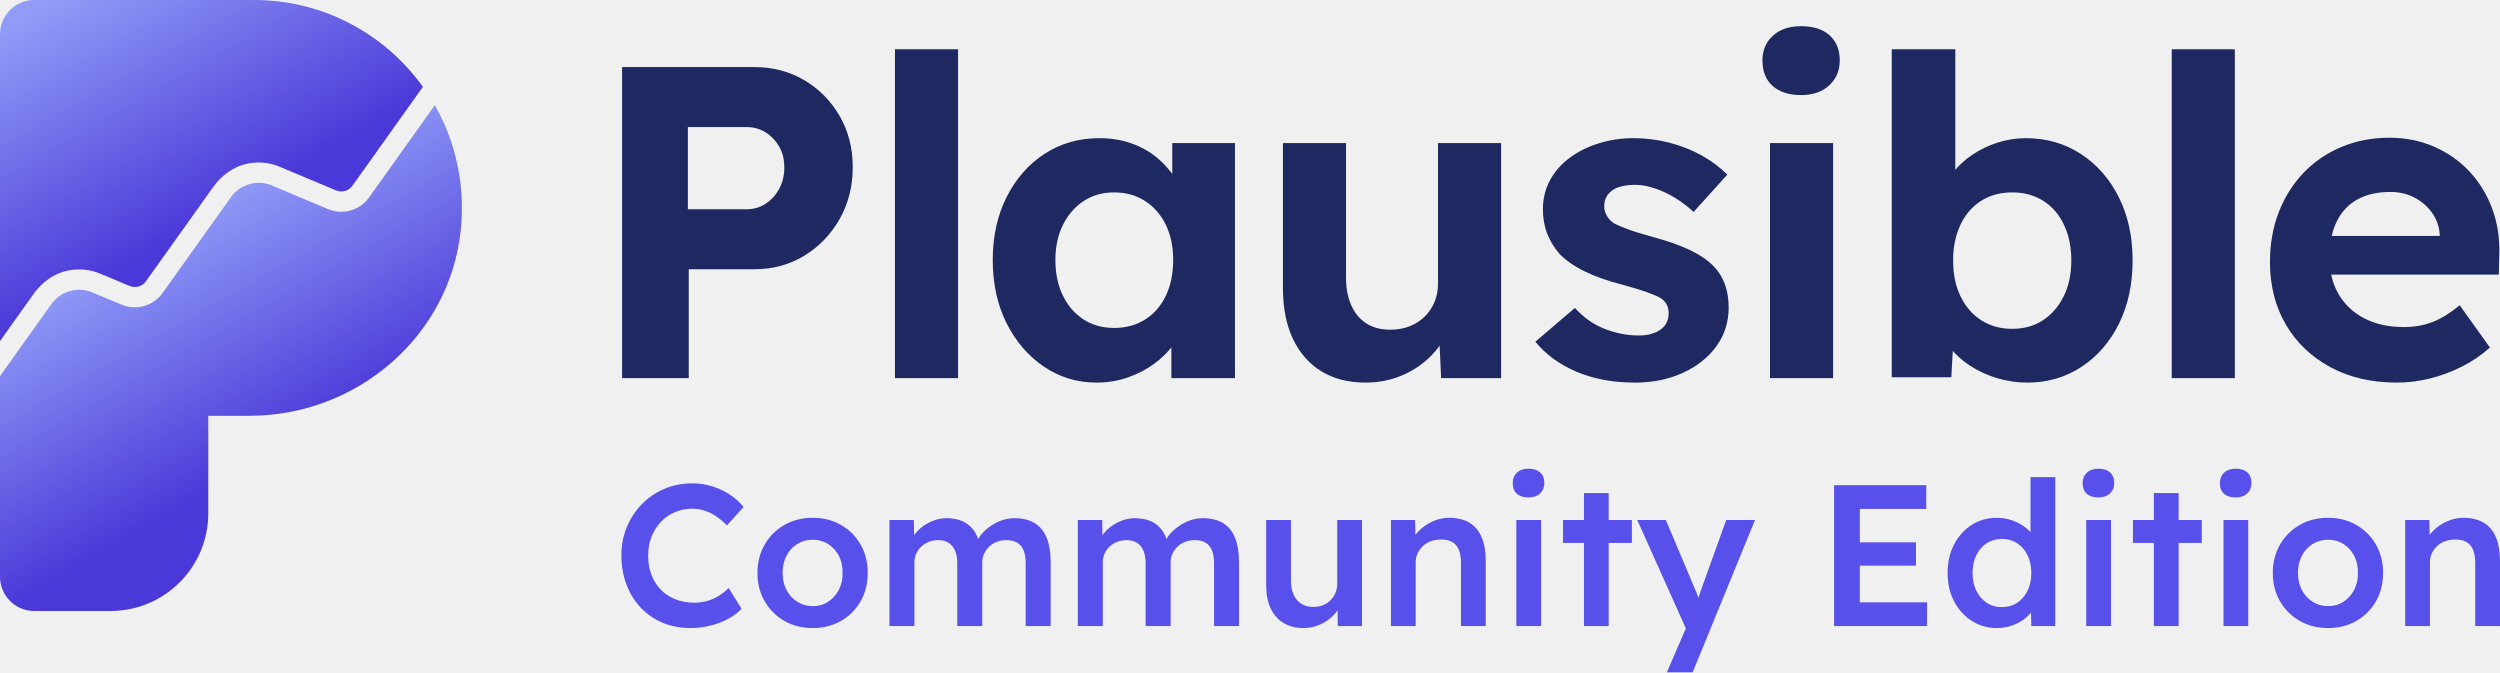
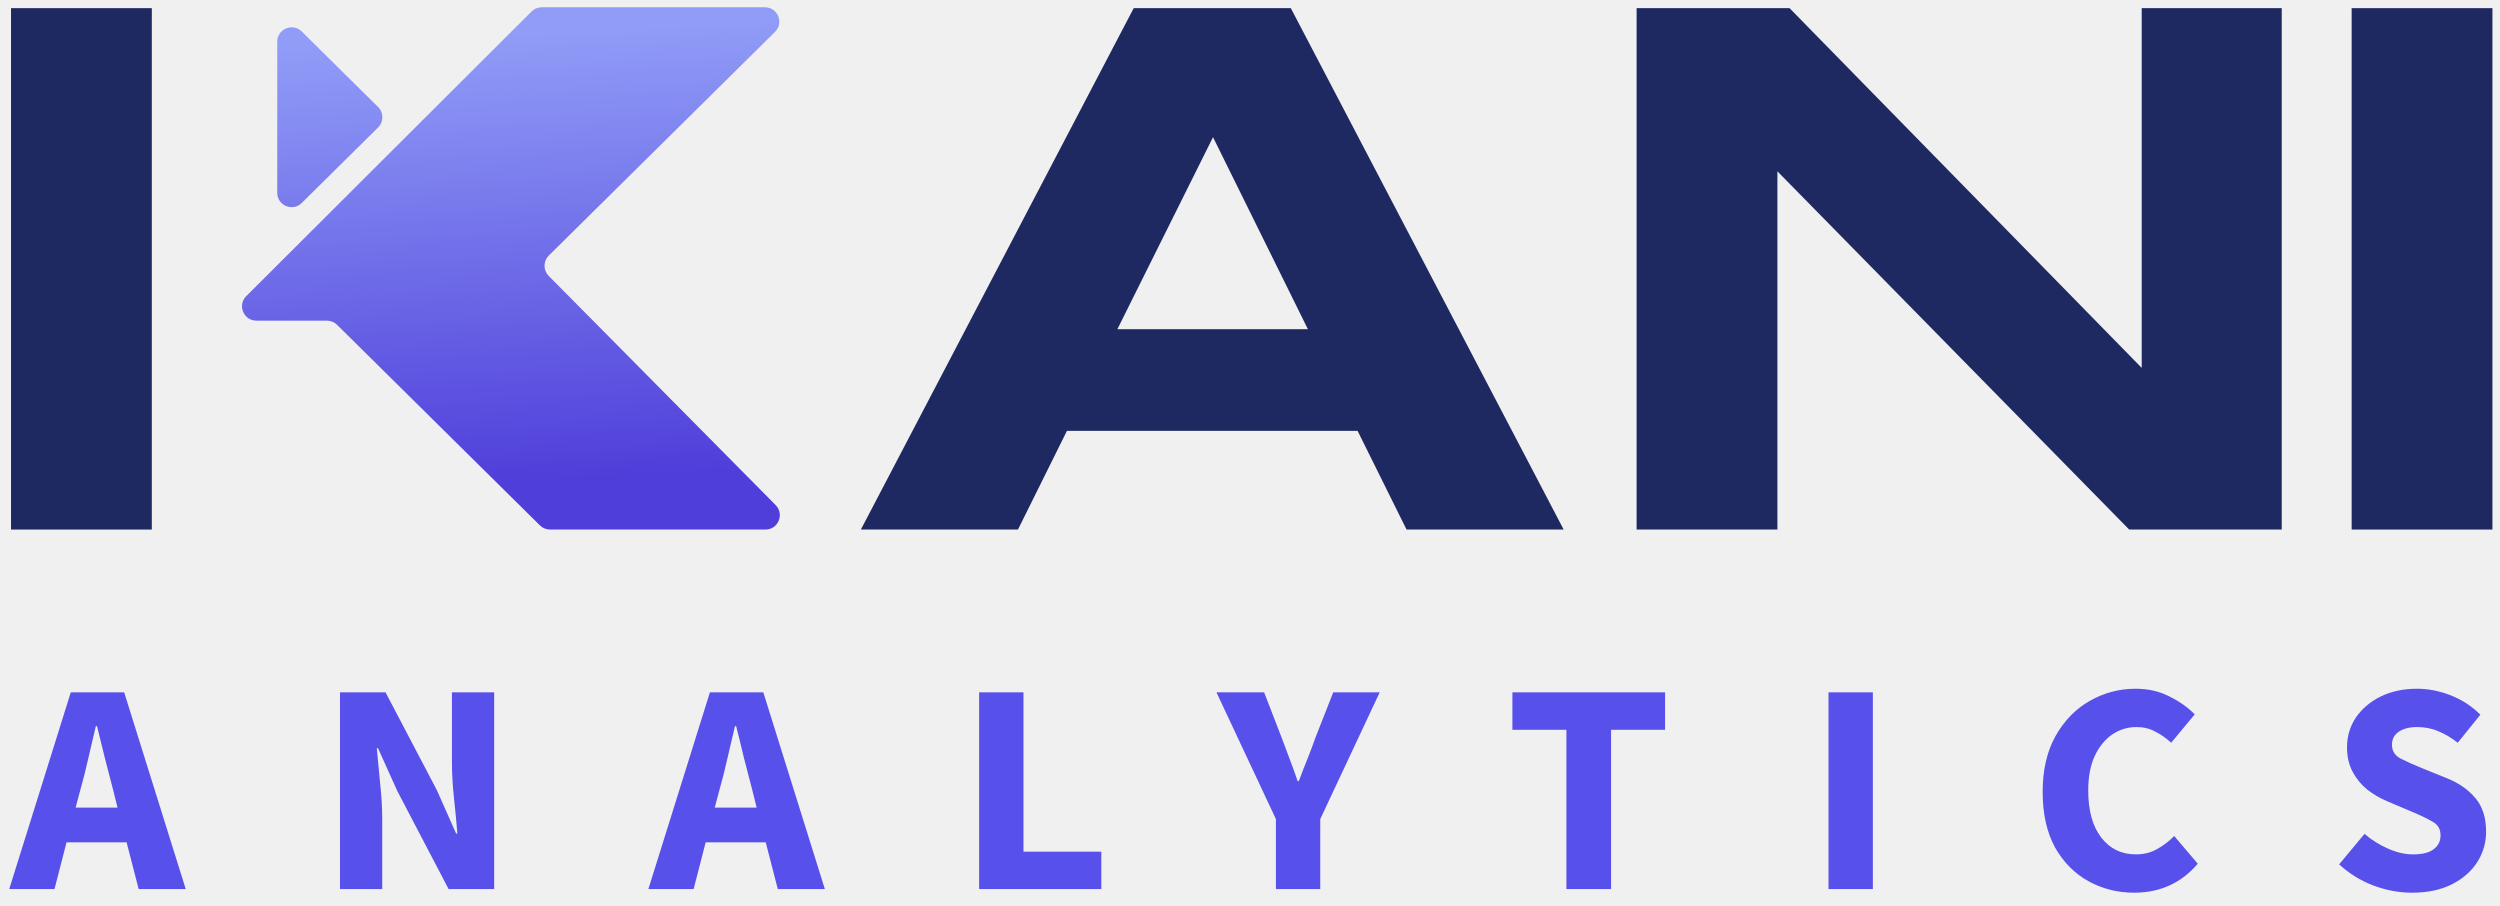
- <svg xmlns="http://www.w3.org/2000/svg" xmlns:xlink="http://www.w3.org/1999/xlink" id="Layer_2" viewBox="0 0 245.499 66.024">
+ <svg xmlns="http://www.w3.org/2000/svg" width="174" height="63" viewBox="0 0 174 63" fill="none">
+   <g clip-path="url(#clip0_66_14)">
+     <path d="M5.598 54.95L5.262 56.21H8.181L7.866 54.95C7.684 54.264 7.495 53.536 7.299 52.766C7.117 51.996 6.935 51.254 6.753 50.54H6.669C6.501 51.268 6.326 52.017 6.144 52.787C5.976 53.543 5.794 54.264 5.598 54.95ZM0.642 61.88L4.926 48.188H8.643L12.927 61.88H9.651L8.811 58.625H4.632L3.792 61.88H0.642ZM23.663 61.88V48.188H26.834L30.404 54.992L31.748 58.016H31.832C31.776 57.288 31.699 56.476 31.601 55.58C31.503 54.684 31.454 53.83 31.454 53.018V48.188H34.394V61.88H31.223L27.653 55.055L26.309 52.073H26.225C26.295 52.829 26.372 53.641 26.456 54.509C26.554 55.377 26.603 56.217 26.603 57.029V61.88H23.663ZM50.081 54.95L49.745 56.21H52.664L52.349 54.95C52.167 54.264 51.978 53.536 51.782 52.766C51.6 51.996 51.419 51.254 51.236 50.54H51.153C50.984 51.268 50.809 52.017 50.627 52.787C50.459 53.543 50.278 54.264 50.081 54.95ZM45.126 61.88L49.41 48.188H53.127L57.41 61.88H54.135L53.294 58.625H49.115L48.276 61.88H45.126ZM68.147 61.88V48.188H71.234V59.276H76.652V61.88H68.147ZM88.803 61.88V57.008L84.666 48.188H87.984L89.202 51.338C89.398 51.856 89.587 52.36 89.769 52.85C89.951 53.326 90.133 53.83 90.315 54.362H90.399C90.595 53.83 90.791 53.326 90.987 52.85C91.183 52.36 91.372 51.856 91.554 51.338L92.793 48.188H96.027L91.89 57.008V61.88H88.803ZM109.022 61.88V50.792H105.263V48.188H115.889V50.792H112.13V61.88H109.022ZM127.264 61.88V48.188H130.351V61.88H127.264ZM148.532 62.132C147.384 62.132 146.327 61.866 145.361 61.334C144.395 60.802 143.618 60.018 143.03 58.982C142.456 57.932 142.169 56.644 142.169 55.118C142.169 53.606 142.463 52.318 143.051 51.254C143.653 50.176 144.444 49.357 145.424 48.797C146.418 48.223 147.489 47.936 148.637 47.936C149.519 47.936 150.31 48.118 151.01 48.482C151.71 48.832 152.291 49.245 152.753 49.721L151.115 51.695C150.765 51.373 150.394 51.114 150.002 50.918C149.624 50.708 149.19 50.603 148.7 50.603C148.084 50.603 147.517 50.778 146.999 51.128C146.495 51.478 146.089 51.982 145.781 52.64C145.487 53.298 145.34 54.089 145.34 55.013C145.34 56.413 145.641 57.505 146.243 58.289C146.845 59.073 147.65 59.465 148.658 59.465C149.218 59.465 149.715 59.339 150.149 59.087C150.597 58.835 150.989 58.534 151.325 58.184L152.963 60.116C151.815 61.46 150.338 62.132 148.532 62.132ZM167.867 62.132C166.971 62.132 166.075 61.964 165.179 61.628C164.297 61.292 163.506 60.802 162.806 60.158L164.57 58.037C165.06 58.457 165.606 58.8 166.208 59.066C166.81 59.332 167.391 59.465 167.951 59.465C168.595 59.465 169.071 59.346 169.379 59.108C169.701 58.87 169.862 58.548 169.862 58.142C169.862 57.708 169.68 57.393 169.316 57.197C168.966 56.987 168.49 56.756 167.888 56.504L166.103 55.748C165.641 55.552 165.2 55.293 164.78 54.971C164.36 54.635 164.017 54.222 163.751 53.732C163.485 53.242 163.352 52.668 163.352 52.01C163.352 51.254 163.555 50.568 163.961 49.952C164.381 49.336 164.955 48.846 165.683 48.482C166.425 48.118 167.272 47.936 168.224 47.936C169.008 47.936 169.792 48.09 170.576 48.398C171.36 48.706 172.046 49.154 172.634 49.742L171.059 51.695C170.611 51.345 170.163 51.079 169.715 50.897C169.267 50.701 168.77 50.603 168.224 50.603C167.692 50.603 167.265 50.715 166.943 50.939C166.635 51.149 166.481 51.45 166.481 51.842C166.481 52.262 166.677 52.577 167.069 52.787C167.475 52.997 167.972 53.221 168.56 53.459L170.324 54.173C171.15 54.509 171.808 54.971 172.298 55.559C172.788 56.147 173.033 56.924 173.033 57.89C173.033 58.646 172.83 59.346 172.424 59.99C172.018 60.634 171.43 61.152 170.66 61.544C169.89 61.936 168.959 62.132 167.867 62.132Z" fill="#5850EB" />
+     <path d="M37.705 0.507H53.238C54.132 0.507 54.577 1.59 53.941 2.218L38.196 17.787C37.803 18.175 37.8 18.809 38.189 19.202L53.985 35.153C54.61 35.785 54.163 36.857 53.274 36.857H38.282C38.019 36.857 37.767 36.753 37.579 36.568L23.459 22.606C23.272 22.421 23.019 22.317 22.756 22.317H17.846C16.954 22.317 16.509 21.238 17.14 20.609L36.998 0.799C37.186 0.612 37.44 0.507 37.705 0.507Z" fill="url(#paint0_linear_66_14)" />
+     <path d="M19.297 13.417V2.902C19.297 2.014 20.369 1.567 21 2.191L26.317 7.449C26.713 7.84 26.713 8.479 26.317 8.871L21 14.128C20.369 14.753 19.297 14.305 19.297 13.417Z" fill="url(#paint1_linear_66_14)" />
+     <path d="M163.675 36.857V0.567H173.474V36.857H163.675Z" fill="#1F2961" />
+     <path d="M148.191 36.857L123.707 11.924V36.857H113.908V0.567H124.552L149.063 25.605V0.567H158.809V36.857H148.191Z" fill="#1F2961" />
+     <path d="M94.489 29.99H74.258L70.85 36.857H59.916L78.906 0.567H89.841L108.831 36.857H97.896L94.489 29.99ZM77.77 22.911H91.029L84.426 9.547L77.77 22.911Z" fill="#1F2961" />
+     <path d="M0.767 36.857V0.567H10.566V36.857H0.767Z" fill="#1F2961" />
+   </g>
  <defs>
-     <style>.cls-1{fill:url(#New_Gradient_Swatch_1);}.cls-1,.cls-2,.cls-3,.cls-4{stroke-width:0px;}.cls-2{fill:url(#New_Gradient_Swatch_1-2);}.cls-3{fill:#5850eb;}.cls-4{fill:#1f2961;}</style>
-     <linearGradient id="New_Gradient_Swatch_1" x1="14.841" y1="22.544" x2="27.473" y2="44.649" gradientUnits="userSpaceOnUse">
-       <stop offset="0" stop-color="#909cf7" />
-       <stop offset="1" stop-color="#4b38d8" />
+     <linearGradient id="paint0_linear_66_14" x1="35.55" y1="2.459" x2="37.423" y2="33.575" gradientUnits="userSpaceOnUse">
+       <stop stop-color="#909CF7" />
+       <stop offset="1" stop-color="#4F3EDA" />
    </linearGradient>
-     <linearGradient id="New_Gradient_Swatch_1-2" x1="7.984" y1="-1.358" x2="21.001" y2="21.422" xlink:href="#New_Gradient_Swatch_1" />
+     <linearGradient id="paint1_linear_66_14" x1="35.55" y1="2.459" x2="37.423" y2="33.575" gradientUnits="userSpaceOnUse">
+       <stop stop-color="#909CF7" />
+       <stop offset="1" stop-color="#4F3EDA" />
+     </linearGradient>
+     <clipPath id="clip0_66_14">
+       <rect width="174.002" height="63" fill="white" />
+     </clipPath>
  </defs>
-   <g id="Plausible_-_Branding">
-     <g id="CE_Gradient_Logo_-_Purple_Gradient_on_White">
-       <g id="Symbol_-_Purple_Gradient">
-         <path class="cls-1" d="M45.246,22.603c-1.091,10.456-10.233,18.227-20.745,18.227h-4.048v9.57c0,5.302-4.298,9.6-9.6,9.6H3.36c-1.856,0-3.36-1.504-3.36-3.36v-19.703l5.038-7.069c.912-1.279,2.588-1.757,4.037-1.15l2.866,1.2c1.444.605,3.115.129,4.025-1.146l6.717-9.417c.907-1.272,2.574-1.745,4.014-1.14l5.52,2.32c1.443.607,3.114.132,4.022-1.143l6.459-9.063c2.025,3.56,3.015,7.789,2.547,12.271Z" />
-         <path class="cls-2" d="M3.292,28.873c.823-1.155,2.021-2.043,3.414-2.311,1.086-.209,2.157-.099,3.147.316l2.865,1.2c.165.069.339.104.516.104.437,0,.849-.212,1.103-.568l6.594-9.245c.823-1.154,2.02-2.041,3.412-2.308,1.082-.208,2.146-.099,3.128.314l5.52,2.32c.167.07.342.106.521.106.435,0,.846-.211,1.098-.565l6.919-9.708C37.827,3.364,31.78,0,24.945,0H3.36C1.504,0,0,1.504 0,3.36v30.132l3.292-4.619Z" />
-       </g>
-       <path id="Tagline_-_Purple" class="cls-3" d="M67.839,61.676c-1.001,0-1.916-.171-2.747-.514-.83-.342-1.548-.833-2.154-1.473-.607-.638-1.078-1.396-1.414-2.272-.335-.876-.504-1.834-.504-2.875,0-1.002.177-1.93.534-2.787.356-.856.85-1.608,1.482-2.253.633-.645,1.371-1.146,2.214-1.502.842-.355,1.759-.534,2.747-.534.672,0,1.324.099,1.956.297s1.212.471,1.74.819c.526.35.968.755,1.323,1.216l-1.64,1.798c-.342-.355-.695-.655-1.056-.899-.363-.243-.739-.428-1.127-.553-.389-.126-.788-.189-1.196-.189-.607,0-1.176.113-1.709.336-.534.224-.994.541-1.383.949s-.695.892-.919,1.453-.336,1.182-.336,1.867c0,.699.108,1.332.326,1.897.218.568.527,1.055.929,1.463.402.409.882.721,1.443.939.56.218,1.176.326,1.848.326.434,0,.856-.059,1.265-.177.408-.12.787-.287,1.135-.505.35-.217.668-.471.959-.76l1.264,2.035c-.316.355-.738.678-1.264.968-.527.29-1.117.517-1.769.682-.652.164-1.302.247-1.947.247ZM79.816,61.676c-1.041,0-1.97-.234-2.787-.701-.817-.468-1.461-1.11-1.936-1.927s-.711-1.746-.711-2.787c0-1.04.237-1.969.711-2.786s1.119-1.459,1.936-1.927c.817-.467,1.746-.701,2.787-.701,1.027,0,1.95.234,2.767.701.816.468,1.459,1.11,1.926,1.927.468.817.702,1.746.702,2.786,0,1.041-.234,1.97-.702,2.787-.467.817-1.11,1.459-1.926,1.927-.817.467-1.74.701-2.767.701ZM79.816,59.523c.566,0,1.07-.145,1.512-.436.441-.29.791-.677,1.047-1.166.257-.487.379-1.04.365-1.66.014-.632-.108-1.192-.365-1.679s-.607-.872-1.047-1.156c-.442-.283-.945-.425-1.512-.425s-1.078.142-1.532.425-.807.671-1.057,1.166c-.251.493-.375,1.051-.375,1.669,0,.621.125,1.173.375,1.66.251.488.603.876,1.057,1.166.454.291.966.436,1.532.436ZM87.345,61.479v-10.414h2.392l.039,2.095-.395.157c.118-.342.296-.662.534-.958.237-.297.52-.554.85-.77.329-.218.678-.389,1.047-.515.369-.125.744-.188,1.127-.188.566,0,1.07.089,1.512.267.441.179.809.458,1.106.84.296.383.516.87.662,1.463l-.375-.079.157-.316c.145-.316.349-.603.613-.86.263-.257.559-.487.889-.691s.675-.359,1.037-.465.721-.159,1.078-.159c.791,0,1.449.159,1.976.475.526.316.921.797,1.186,1.443.263.646.395,1.443.395,2.392v6.284h-2.451v-6.127c0-.526-.069-.962-.208-1.304s-.349-.595-.632-.76-.636-.247-1.057-.247c-.33,0-.642.055-.939.167-.296.112-.55.271-.76.475-.211.204-.375.438-.495.701-.118.264-.177.554-.177.87v6.225h-2.451v-6.146c0-.501-.072-.919-.217-1.255s-.356-.593-.633-.772c-.276-.177-.612-.266-1.007-.266-.33,0-.639.055-.929.167s-.54.267-.752.465c-.21.198-.375.428-.493.691-.118.264-.177.554-.177.87v6.245h-2.451ZM105.842,61.479v-10.414h2.392l.039,2.095-.395.157c.118-.342.296-.662.534-.958.237-.297.52-.554.85-.77.329-.218.678-.389,1.047-.515.369-.125.744-.188,1.127-.188.566,0,1.07.089,1.512.267.441.179.809.458,1.106.84.296.383.516.87.662,1.463l-.375-.079.157-.316c.145-.316.349-.603.613-.86.263-.257.559-.487.889-.691s.675-.359,1.037-.465.721-.159,1.078-.159c.791,0,1.449.159,1.976.475.526.316.921.797,1.186,1.443.263.646.395,1.443.395,2.392v6.284h-2.451v-6.127c0-.526-.069-.962-.208-1.304s-.349-.595-.632-.76-.636-.247-1.057-.247c-.33,0-.642.055-.939.167-.296.112-.55.271-.76.475-.211.204-.375.438-.495.701-.118.264-.177.554-.177.87v6.225h-2.451v-6.146c0-.501-.072-.919-.217-1.255s-.356-.593-.633-.772c-.276-.177-.612-.266-1.007-.266-.33,0-.639.055-.929.167s-.54.267-.752.465c-.21.198-.375.428-.493.691-.118.264-.177.554-.177.87v6.245h-2.451ZM127.994,61.676c-.75,0-1.402-.167-1.956-.504-.554-.336-.976-.817-1.265-1.443s-.434-1.373-.434-2.243v-6.422h2.431v5.909c0,.553.086,1.025.257,1.412.171.389.422.689.752.899.329.211.724.317,1.186.317.342,0,.655-.057.938-.169s.53-.269.741-.475c.21-.204.375-.447.493-.73.12-.283.179-.59.179-.919v-6.245h2.431v10.414h-2.372l-.04-2.174.436-.237c-.159.501-.425.945-.801,1.333-.375.389-.821.699-1.334.929s-1.06.346-1.64.346ZM136.591,61.479v-10.414h2.372l.04,2.134-.454.238c.131-.475.388-.906.77-1.295.381-.388.836-.701,1.363-.938.527-.238,1.067-.356,1.62-.356.791,0,1.453.159,1.986.475.534.316.935.791,1.206,1.422.269.632.405,1.422.405,2.372v6.363h-2.431v-6.186c0-.526-.073-.964-.218-1.314-.145-.349-.369-.605-.672-.77s-.672-.24-1.106-.228c-.356,0-.682.057-.978.169-.297.112-.554.271-.77.475-.218.204-.389.438-.515.701-.125.263-.188.554-.188.87v6.284h-2.431ZM150.089,48.85c-.487,0-.866-.121-1.137-.365-.269-.244-.404-.589-.404-1.037,0-.422.137-.764.414-1.028.277-.263.652-.395,1.127-.395.501,0,.886.122,1.156.366.271.244.405.595.405,1.057,0,.408-.138.744-.414,1.007-.277.264-.66.395-1.147.395ZM148.903,61.479v-10.414h2.431v10.414h-2.431ZM153.488,53.317v-2.252h6.76v2.252h-6.76ZM155.543,61.479v-13.063h2.431v13.063h-2.431ZM163.684,66.024l2.214-5.118.019,1.62-5.138-11.461h2.807l2.865,6.798c.092.171.185.399.277.682s.171.563.237.84l-.493.157c.092-.249.19-.516.296-.799s.204-.577.297-.88l2.45-6.798h2.826l-6.125,14.96h-2.53ZM180.107,61.479v-13.833h9.051v2.331h-6.522v9.17h6.601v2.331h-9.13ZM181.292,55.55v-2.292h6.857v2.292h-6.857ZM196.115,61.676c-.923,0-1.75-.234-2.481-.701-.731-.468-1.31-1.106-1.738-1.917-.428-.811-.642-1.742-.642-2.797,0-1.04.21-1.969.632-2.786s.998-1.459,1.73-1.927c.73-.467,1.557-.701,2.48-.701.5,0,.984.079,1.453.237.467.159.885.373,1.255.643.368.269.662.569.879.899.218.33.34.672.366,1.027l-.652.079v-6.877h2.431v14.624h-2.353l-.059-2.451.475.04c-.014.329-.128.646-.346.948-.217.303-.497.58-.84.831s-.741.451-1.196.602c-.454.152-.919.228-1.392.228ZM196.588,59.621c.566,0,1.067-.145,1.502-.434.436-.29.774-.685,1.018-1.186.243-.501.365-1.08.365-1.74,0-.645-.122-1.221-.365-1.728-.244-.507-.583-.903-1.018-1.186-.434-.283-.935-.425-1.502-.425s-1.066.142-1.502.425c-.434.283-.774.678-1.017,1.186-.244.507-.366,1.084-.366,1.728,0,.66.122,1.239.366,1.74.243.501.583.896,1.017,1.186.436.29.935.434,1.502.434ZM206.054,48.85c-.487,0-.866-.121-1.137-.365-.269-.244-.404-.589-.404-1.037,0-.422.137-.764.414-1.028.277-.263.652-.395,1.127-.395.501,0,.886.122,1.156.366.271.244.405.595.405,1.057,0,.408-.138.744-.414,1.007-.277.264-.66.395-1.147.395ZM204.869,61.479v-10.414h2.431v10.414h-2.431ZM209.453,53.317v-2.252h6.76v2.252h-6.76ZM211.509,61.479v-13.063h2.431v13.063h-2.431ZM219.531,48.85c-.487,0-.866-.121-1.137-.365-.269-.244-.404-.589-.404-1.037,0-.422.137-.764.414-1.028.277-.263.652-.395,1.127-.395.501,0,.886.122,1.156.366.271.244.405.595.405,1.057,0,.408-.138.744-.414,1.007-.277.264-.66.395-1.147.395ZM218.345,61.479v-10.414h2.431v10.414h-2.431ZM228.622,61.676c-1.041,0-1.97-.234-2.787-.701-.817-.468-1.461-1.11-1.936-1.927-.475-.817-.711-1.746-.711-2.787,0-1.04.237-1.969.711-2.786.475-.817,1.119-1.459,1.936-1.927.817-.467,1.746-.701,2.787-.701,1.027,0,1.95.234,2.767.701.816.468,1.459,1.11,1.926,1.927.468.817.702,1.746.702,2.786,0,1.041-.234,1.97-.702,2.787-.467.817-1.11,1.459-1.926,1.927-.817.467-1.74.701-2.767.701ZM228.622,59.523c.566,0,1.07-.145,1.512-.436.441-.29.791-.677,1.047-1.166.257-.487.379-1.04.365-1.66.014-.632-.108-1.192-.365-1.679s-.607-.872-1.047-1.156c-.442-.283-.945-.425-1.512-.425s-1.078.142-1.532.425-.807.671-1.057,1.166c-.251.493-.375,1.051-.375,1.669,0,.621.125,1.173.375,1.66.251.488.603.876,1.057,1.166.454.291.966.436,1.532.436ZM236.19,61.479v-10.414h2.372l.04,2.134-.454.238c.131-.475.388-.906.77-1.295.381-.388.836-.701,1.363-.938.527-.238,1.067-.356,1.62-.356.791,0,1.453.159,1.986.475.534.316.935.791,1.206,1.422.269.632.405,1.422.405,2.372v6.363h-2.431v-6.186c0-.526-.073-.964-.218-1.314-.145-.349-.369-.605-.672-.77s-.672-.24-1.106-.228c-.356,0-.682.057-.978.169-.297.112-.554.271-.77.475-.218.204-.389.438-.515.701-.125.263-.188.554-.188.87v6.284h-2.431Z" />
-       <path id="Wordmark_-_Black" class="cls-4" d="M61.088,37.135V6.586h12.962c1.833,0,3.476.429,4.931,1.287,1.454.859,2.611,2.03,3.47,3.513.858,1.485,1.288,3.157,1.288,5.019,0,1.892-.43,3.594-1.288,5.106-.859,1.514-2.016,2.713-3.47,3.6-1.454.888-3.098,1.332-4.931,1.332h-6.415v10.692h-6.547ZM67.548,20.551h5.761c.698,0,1.323-.182,1.876-.546.553-.363.996-.85,1.332-1.462.333-.611.502-1.309.502-2.094,0-.786-.169-1.469-.502-2.051-.335-.582-.779-1.048-1.332-1.397-.553-.348-1.178-.524-1.876-.524h-5.761v8.074ZM87.884,37.135V4.841h6.197v32.294h-6.197ZM107.698,37.571c-1.921,0-3.652-.524-5.193-1.572-1.543-1.047-2.765-2.472-3.667-4.276-.902-1.804-1.352-3.869-1.352-6.197,0-2.327.458-4.392,1.375-6.197.916-1.804,2.16-3.214,3.731-4.233,1.571-1.018,3.36-1.528,5.367-1.528,1.135,0,2.175.168,3.121.502.945.335,1.775.793,2.487,1.375.713.583,1.316,1.251,1.811,2.007.494.758.844,1.572,1.047,2.444l-1.309-.218v-5.63h6.154v23.086h-6.241v-5.543l1.396-.131c-.233.815-.611,1.587-1.134,2.313-.524.728-1.172,1.375-1.942,1.942-.771.567-1.636,1.018-2.596,1.352-.961.334-1.979.502-3.055.502ZM109.4,32.203c1.163,0,2.182-.275,3.055-.829.873-.553,1.549-1.331,2.03-2.335.479-1.004.72-2.175.72-3.513,0-1.309-.241-2.458-.72-3.447-.481-.989-1.157-1.767-2.03-2.335s-1.892-.851-3.055-.851c-1.134,0-2.132.284-2.989.851s-1.535,1.346-2.03,2.335c-.494.989-.742,2.138-.742,3.447,0,1.338.247,2.509.742,3.513s1.172,1.782,2.03,2.335c.858.554,1.855.829,2.989.829ZM134.099,37.571c-1.688,0-3.135-.371-4.342-1.113-1.208-.742-2.139-1.804-2.794-3.186-.654-1.381-.981-3.048-.981-4.996v-14.227h6.197v13.223c0,1.047.174,1.956.524,2.727.349.772.844,1.361,1.483,1.767.64.408,1.425.612,2.357.612.669,0,1.287-.11,1.854-.328s1.062-.53,1.483-.937c.421-.407.749-.888.983-1.44.232-.553.349-1.149.349-1.79v-13.834h6.197v23.086h-5.892l-.218-4.757,1.134-.524c-.348,1.076-.931,2.051-1.746,2.924s-1.789,1.557-2.924,2.051c-1.134.494-2.356.742-3.666.742ZM160.547,37.571c-2.153,0-4.067-.357-5.739-1.07-1.673-.713-3.019-1.694-4.037-2.945l3.884-3.316c.873.96,1.862,1.651,2.968,2.073,1.105.422,2.21.633,3.316.633.436,0,.836-.051,1.201-.153.363-.102.676-.247.937-.436.262-.189.459-.421.59-.699.13-.276.196-.574.196-.894,0-.64-.253-1.148-.786-1.485-.286-.181-.742-.371-1.352-.589s-1.396-.458-2.356-.72c-1.485-.377-2.743-.821-3.775-1.331-1.033-.508-1.854-1.084-2.466-1.723-.524-.612-.923-1.273-1.2-1.987-.277-.712-.415-1.505-.415-2.378,0-1.047.232-2.001.699-2.858.464-.858,1.113-1.593,1.941-2.204.83-.612,1.782-1.084,2.858-1.419,1.076-.334,2.211-.502,3.404-.502,1.192,0,2.356.146,3.492.436,1.134.291,2.189.706,3.164,1.244.975.539,1.825,1.172,2.553,1.898l-3.316,3.666c-.524-.493-1.114-.945-1.767-1.352-.655-.407-1.332-.727-2.03-.96-.699-.233-1.324-.349-1.877-.349-.496,0-.938.044-1.331.131-.393.087-.72.226-.983.414-.261.19-.458.415-.589.677-.131.261-.196.553-.196.873s.08.626.24.916c.159.291.385.539.676.742.32.175.792.378,1.419.612.625.233,1.476.494,2.553.786,1.396.378,2.581.8,3.556,1.265s1.752,1.004,2.335,1.615c.494.524.858,1.12,1.091,1.789.232.67.349,1.413.349,2.226,0,1.425-.4,2.692-1.201,3.797-.8,1.106-1.898,1.979-3.295,2.619-1.396.64-2.967.96-4.713.96ZM176.867,9.335c-1.193,0-2.124-.298-2.793-.894-.67-.596-1.004-1.433-1.004-2.509,0-.989.342-1.796,1.026-2.423.684-.625,1.608-.937,2.771-.937,1.193,0,2.124.298,2.794.894.669.597,1.003,1.418,1.003,2.466,0,.989-.342,1.804-1.026,2.443-.684.641-1.607.96-2.771.96ZM173.813,37.135V14.049h6.196v23.086h-6.196ZM199.081,37.571c-1.019,0-2.008-.146-2.968-.436s-1.833-.691-2.619-1.2c-.786-.51-1.439-1.091-1.964-1.746-.524-.655-.858-1.332-1.003-2.03l1.396-.524-.305,5.411h-5.849V4.841h6.241v14.62l-1.222-.481c.175-.698.508-1.374,1.004-2.028.494-.655,1.119-1.236,1.877-1.746.756-.51,1.585-.909,2.487-1.201.901-.29,1.833-.436,2.793-.436,2.007,0,3.803.517,5.39,1.549,1.586,1.033,2.829,2.452,3.731,4.256.901,1.804,1.352,3.87,1.352,6.197s-.444,4.393-1.331,6.196c-.888,1.805-2.117,3.223-3.687,4.256-1.572,1.033-3.346,1.549-5.324,1.549ZM197.597,32.291c1.164,0,2.175-.284,3.034-.851.858-.568,1.534-1.353,2.03-2.356.494-1.004.742-2.175.742-3.513,0-1.309-.24-2.472-.72-3.492-.481-1.018-1.157-1.804-2.03-2.356s-1.891-.83-3.055-.83c-1.163,0-2.181.277-3.054.83-.873.553-1.55,1.338-2.03,2.356-.481,1.019-.72,2.182-.72,3.492,0,1.338.24,2.509.72,3.513.479,1.003,1.157,1.789,2.03,2.356s1.891.851,3.054.851ZM213.263,37.135V4.841h6.197v32.294h-6.197ZM235.39,37.571c-2.503,0-4.691-.508-6.567-1.528-1.877-1.018-3.332-2.414-4.364-4.189-1.033-1.775-1.549-3.812-1.549-6.11,0-1.804.29-3.447.872-4.932.583-1.483,1.397-2.77,2.444-3.861,1.047-1.091,2.291-1.935,3.731-2.532,1.44-.597,3.003-.894,4.691-.894,1.572,0,3.026.291,4.364.873,1.338.582,2.494,1.389,3.47,2.422.974,1.033,1.723,2.255,2.247,3.666.525,1.411.757,2.931.699,4.56l-.044,1.921h-18.548l-1.003-3.797h14.444l-.698.786v-.961c-.059-.785-.313-1.49-.764-2.117-.451-.625-1.026-1.119-1.723-1.483-.699-.363-1.485-.545-2.357-.545-1.28,0-2.364.247-3.251.742-.888.494-1.564,1.221-2.03,2.182-.465.96-.698,2.124-.698,3.49,0,1.397.298,2.605.894,3.623.596,1.019,1.44,1.811,2.532,2.379,1.09.567,2.378.85,3.861.85,1.018,0,1.949-.159,2.794-.479.843-.32,1.746-.873,2.706-1.659l2.967,4.146c-.844.757-1.775,1.39-2.793,1.898-1.019.51-2.066.894-3.142,1.157-1.077.261-2.138.392-3.186.392Z" />
-     </g>
-   </g>
</svg>
